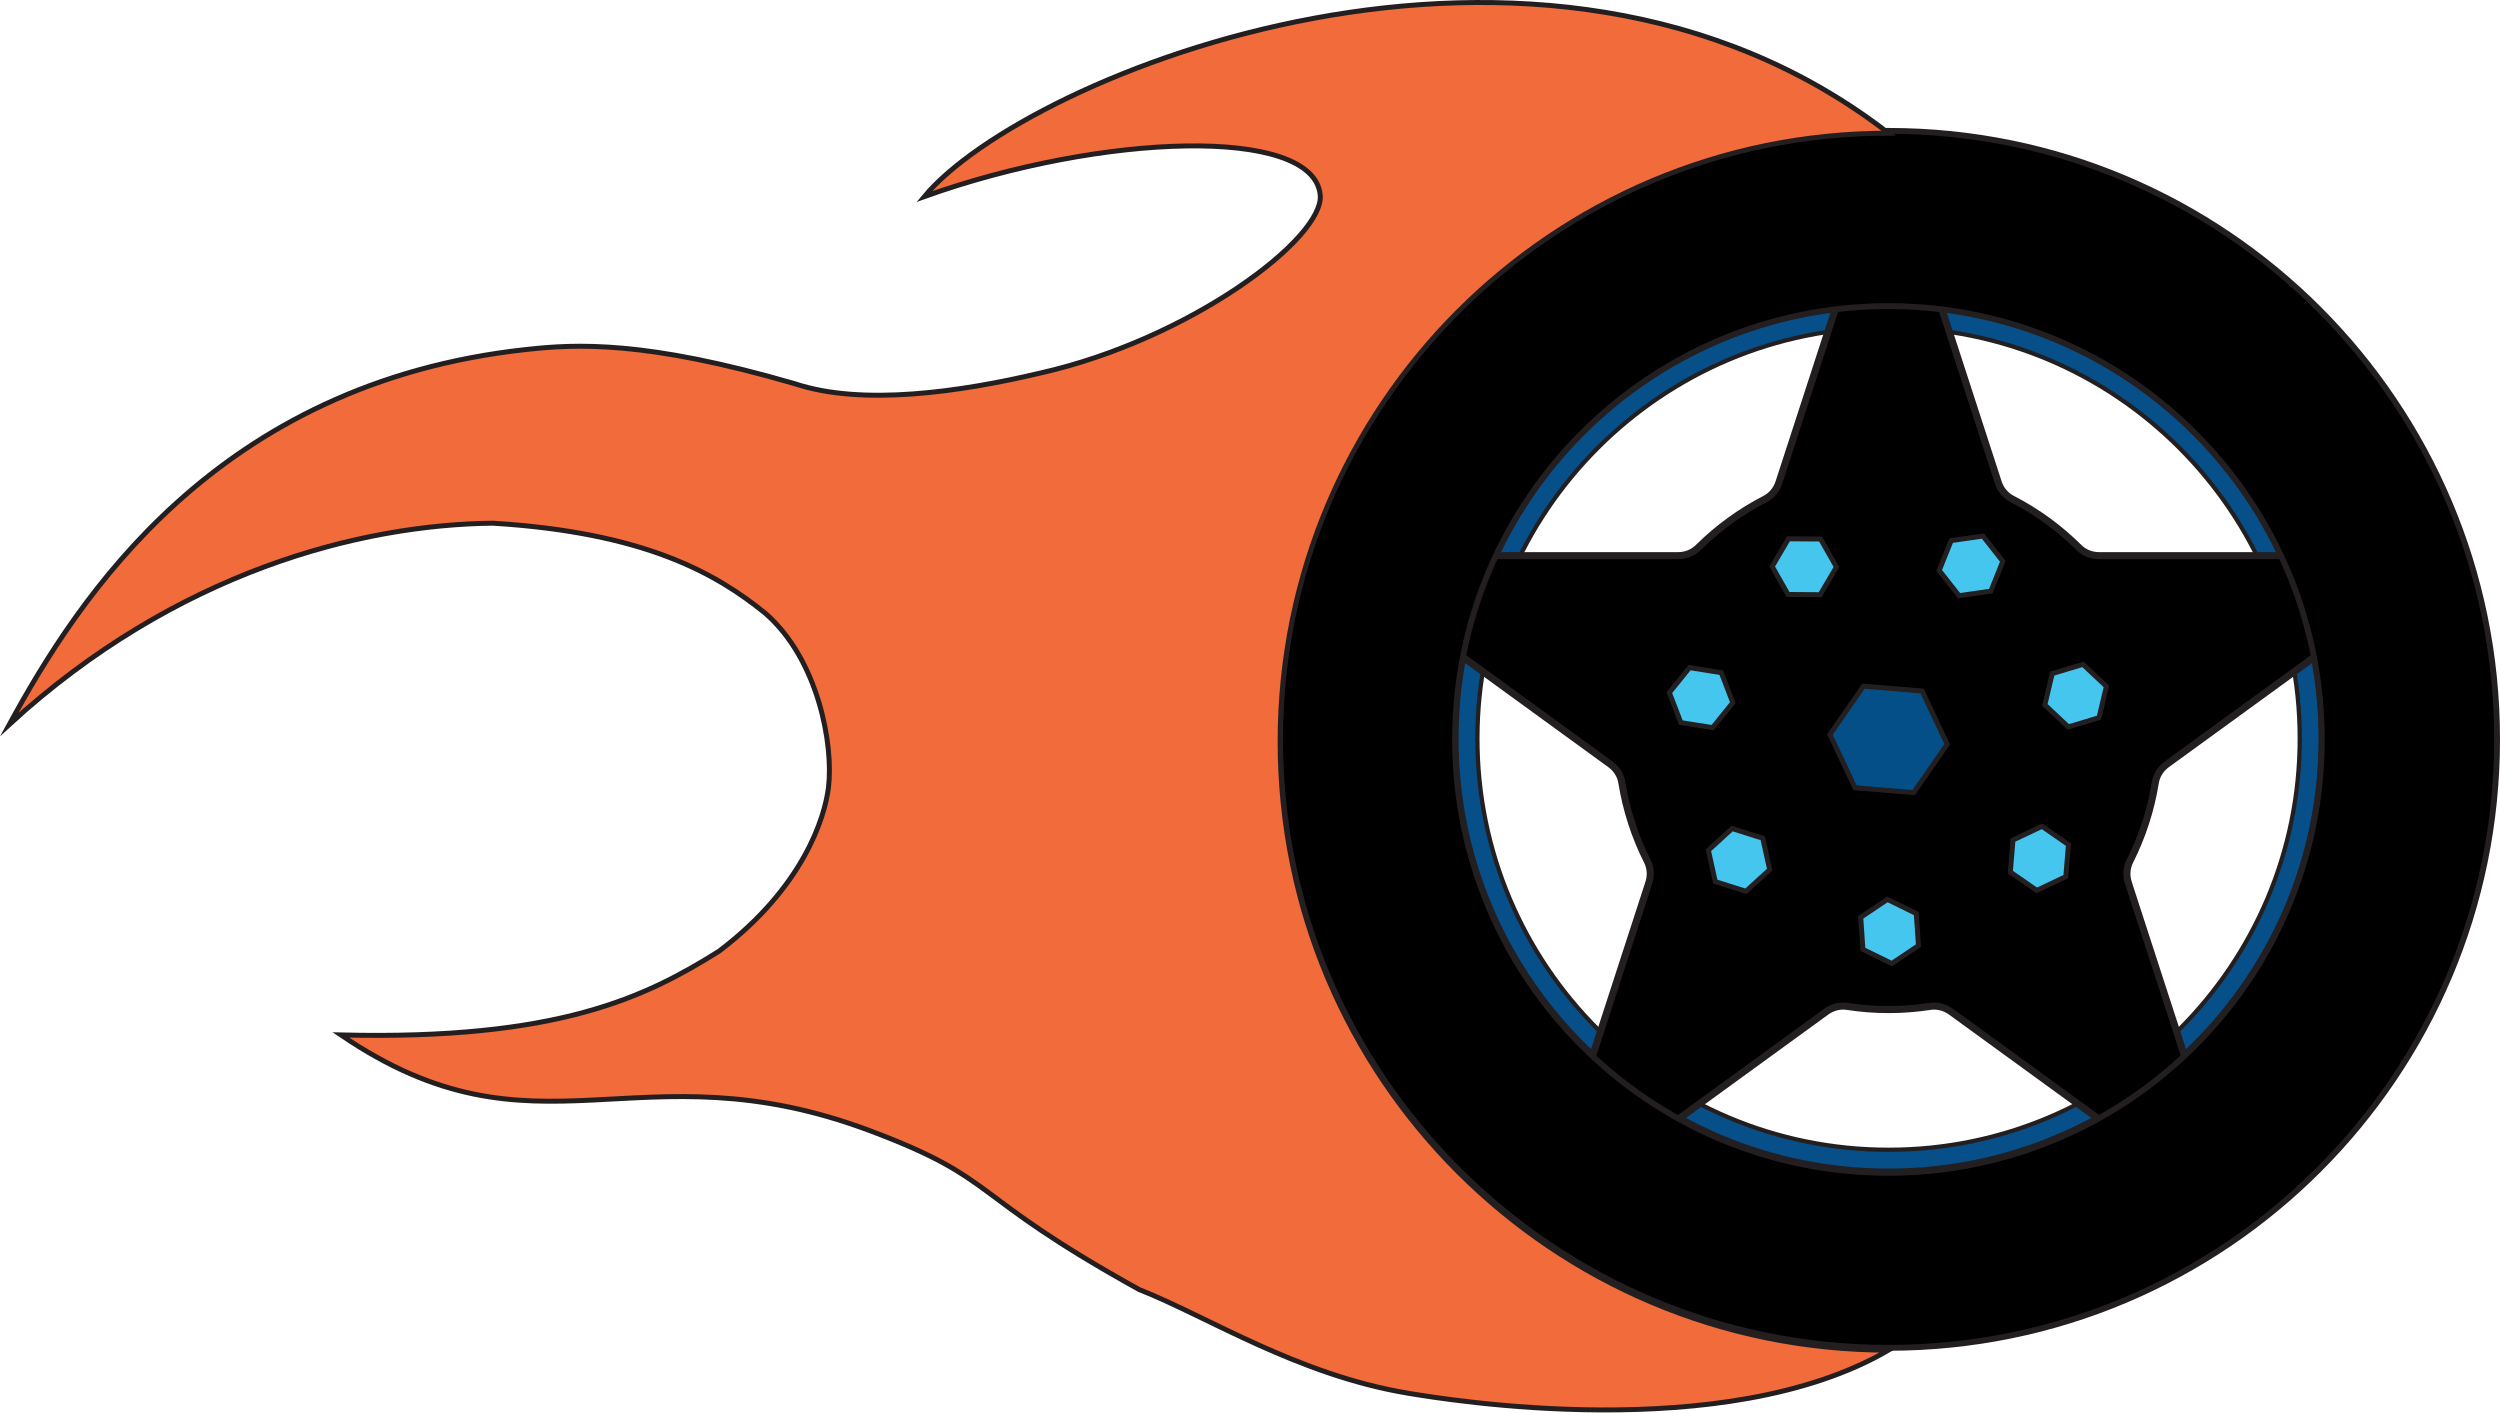
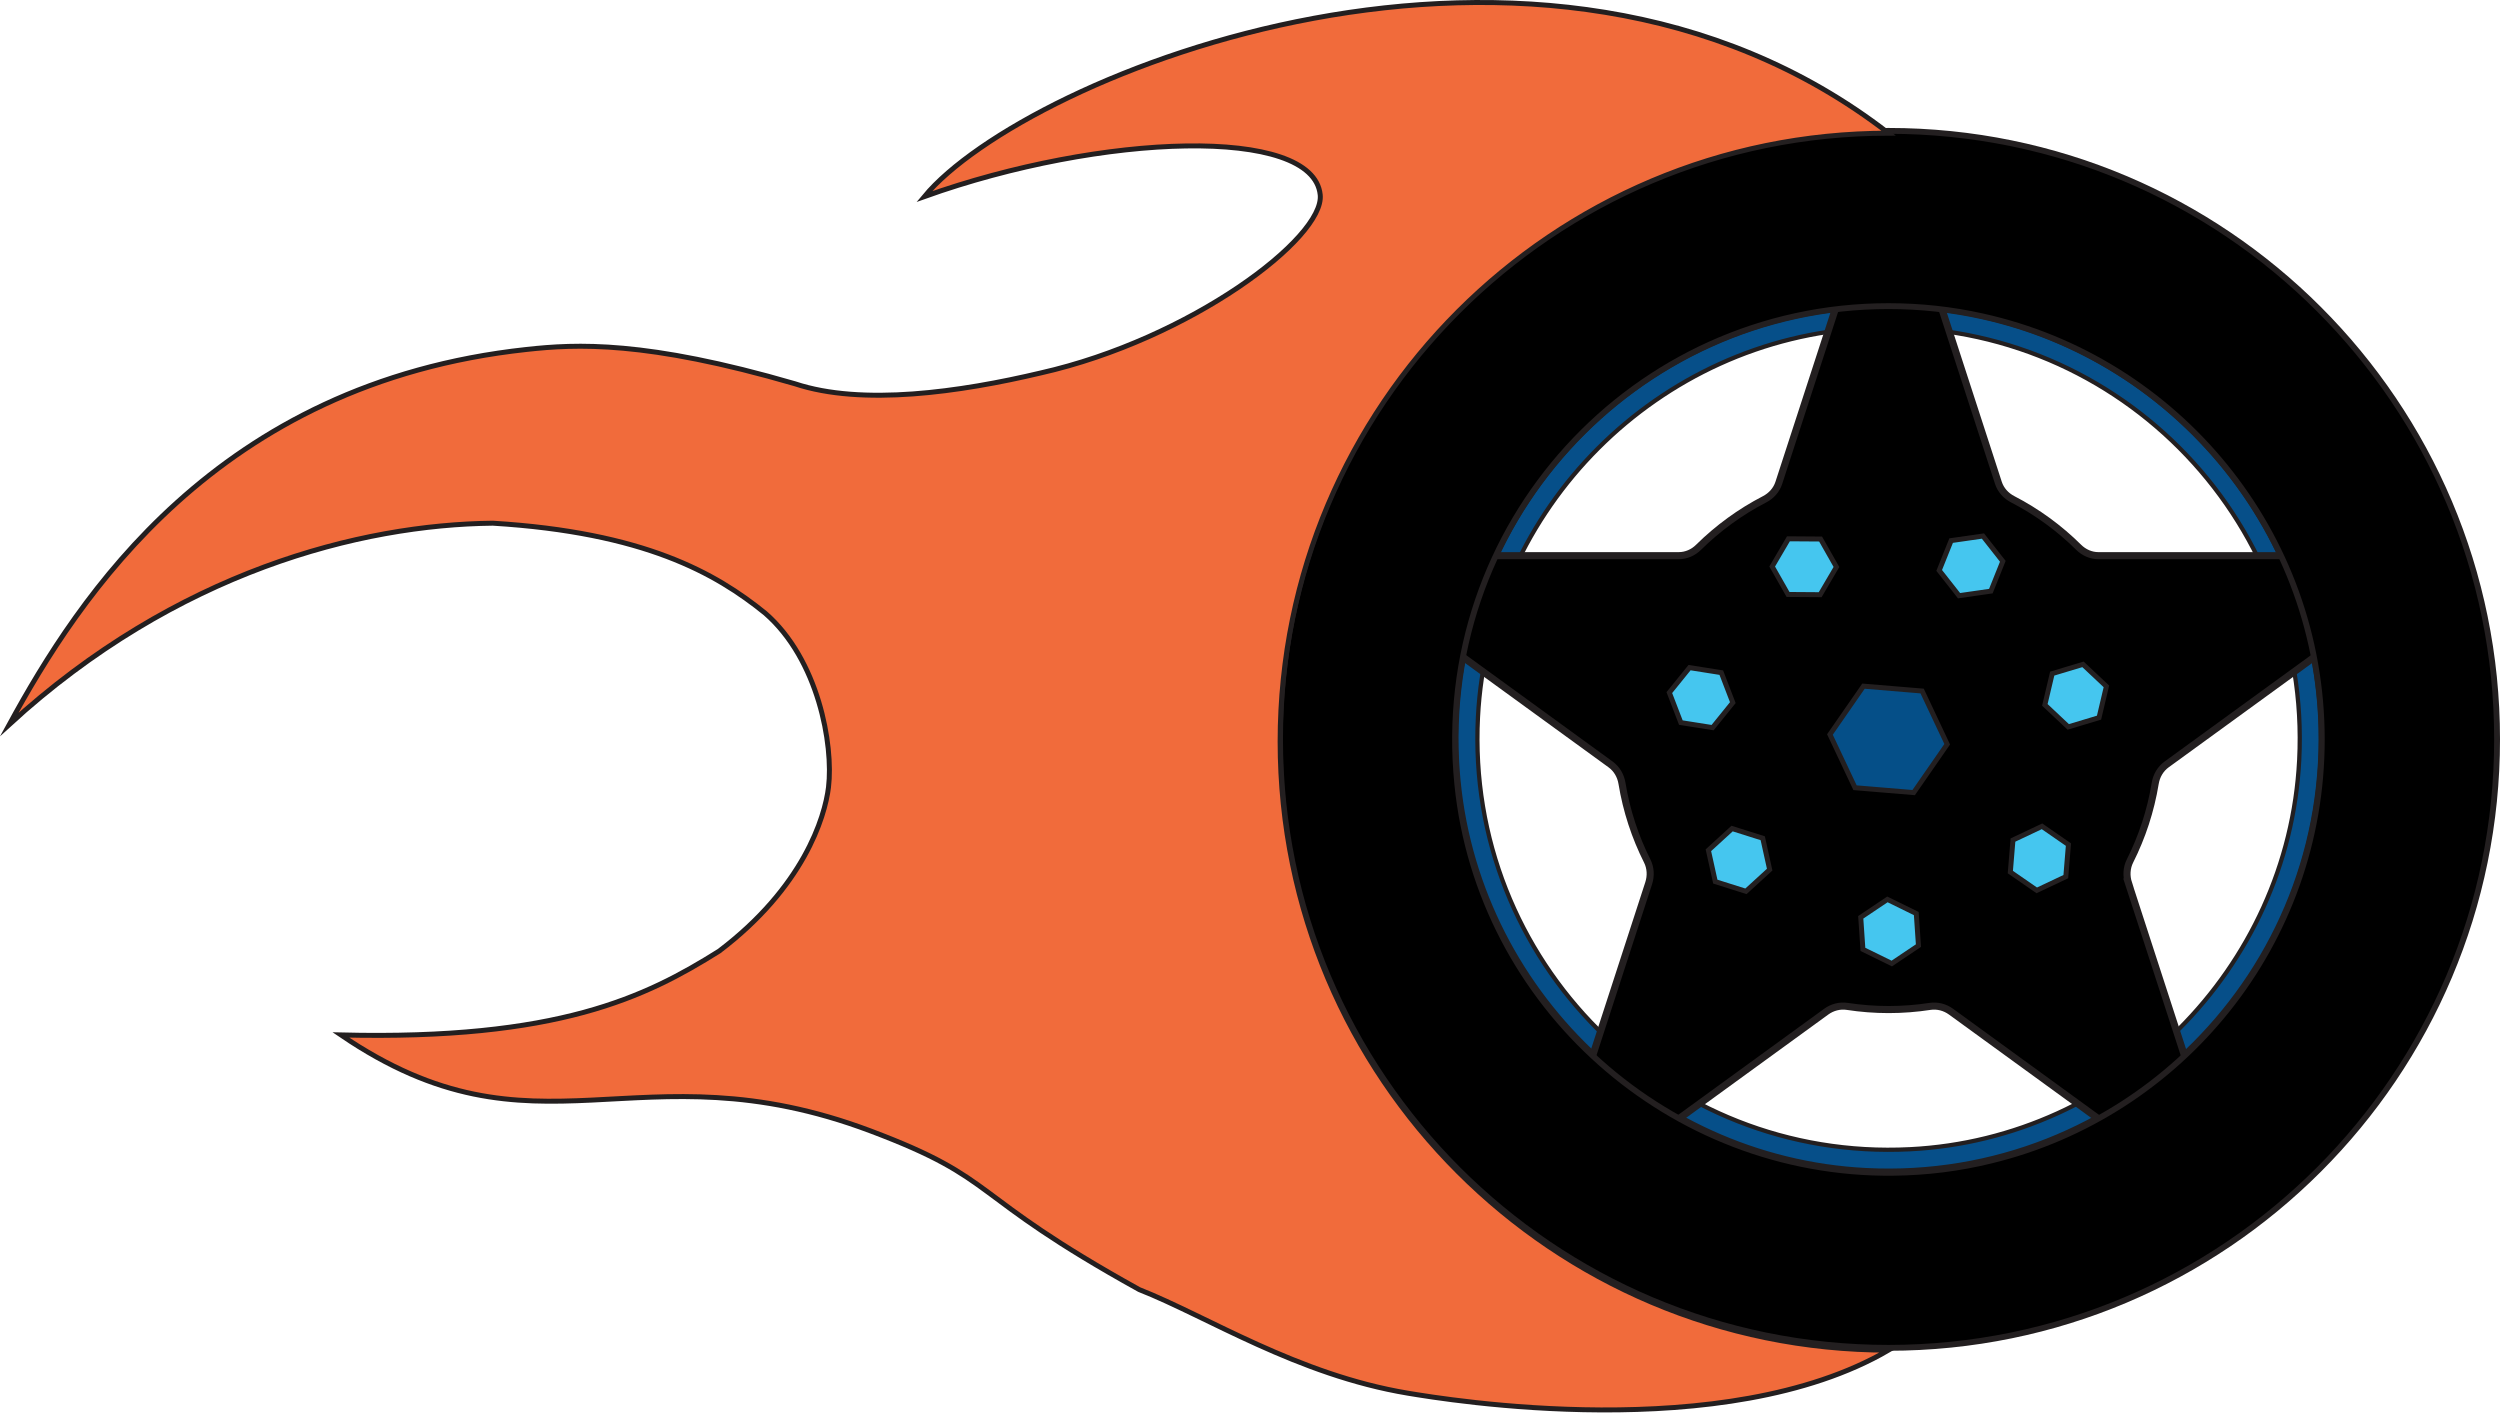
<svg xmlns="http://www.w3.org/2000/svg" id="Layer_2" data-name="Layer 2" viewBox="0 0 286.914 162.098">
  <defs>
    <style>
      .cls-1 {
        fill: #45c6ef;
      }

      .cls-1, .cls-2, .cls-3, .cls-4, .cls-5, .cls-6, .cls-7 {
        stroke: #231f20;
        stroke-miterlimit: 10;
      }

      .cls-1, .cls-5, .cls-7 {
        stroke-width: .571px;
      }

      .cls-2 {
        stroke-width: .688px;
      }

      .cls-3 {
        stroke-width: .671px;
      }

      .cls-4 {
        stroke-width: .813px;
      }

      .cls-5 {
        fill: #f16b3b;
      }

      .cls-6 {
        fill: #064f89;
        stroke-width: .488px;
      }

      .cls-7 {
        fill: #054f88;
      }
    </style>
  </defs>
-   <g id="Layer_19" data-name="Layer 19">
-     <path class="cls-2" d="M228.822,134.396c-3.869.959-7.926,1.455-12.096,1.455-28.159,0-50.994-22.835-50.994-51.002,0-28.175,22.835-51.01,50.994-51.01,3.796,0,7.495.415,11.047,1.203,22.867,5.04,39.971,25.428,39.971,49.807,0,23.997-16.583,44.133-38.922,49.547ZM227.489,36.302c-3.463-.772-7.072-1.171-10.771-1.171-27.46,0-49.726,22.266-49.726,49.742,0,27.46,22.266,49.726,49.726,49.726,4.065,0,8.015-.48,11.795-1.414,21.778-5.284,37.947-24.916,37.947-48.311,0-23.778-16.673-43.653-38.971-48.571Z" />
-     <path class="cls-6" d="M216.74,35.171c-27.39,0-49.592,22.202-49.592,49.592s22.202,49.592,49.592,49.592c27.397,0,49.599-22.202,49.599-49.592s-22.202-49.592-49.599-49.592ZM216.747,131.955c-26.062,0-47.192-21.13-47.192-47.192s21.13-47.185,47.192-47.185,47.185,21.124,47.185,47.185-21.124,47.192-47.185,47.192Z" />
-     <path class="cls-4" d="M244.26,101.316l9.413,28.974c.997,3.068-2.515,5.619-5.125,3.723l-24.64-17.909c-.695-.505-1.56-.734-2.409-.604-1.551.238-3.138.363-4.751.363-1.613,0-3.2-.125-4.751-.363-.849-.13-1.714.099-2.409.604l-24.65,17.911c-2.61,1.896-6.121-.655-5.124-3.723l9.414-28.976c.266-.818.215-1.712-.172-2.48-1.406-2.789-2.408-5.823-2.922-9.019-.136-.848-.624-1.6-1.319-2.105l-24.655-17.917c-2.609-1.896-1.268-6.024,1.958-6.024h30.48c.859,0,1.694-.323,2.304-.928,2.244-2.225,4.828-4.111,7.666-5.571.764-.393,1.328-1.087,1.593-1.904l9.42-28.984c.997-3.068,5.337-3.067,6.334 0l9.413,28.975c.265.817.83,1.511,1.593,1.904,2.838,1.46,5.422,3.346,7.666,5.576.61.607,1.446.931,2.307.931h30.478c3.226,0,4.567,4.127,1.958,6.024l-24.655,17.917c-.695.505-1.182,1.257-1.319,2.105-.514,3.196-1.516,6.23-2.922,9.019-.387.768-.438,1.662-.172,2.48Z" />
-     <g>
-       <polygon class="cls-1" points="216.611 103.22 219.923 104.844 220.172 108.524 217.11 110.58 213.799 108.956 213.549 105.276 216.611 103.22" />
-       <polygon class="cls-1" points="202.302 96.201 203.097 99.803 200.375 102.292 196.859 101.18 196.064 97.579 198.785 95.089 202.302 96.201" />
-       <polygon class="cls-1" points="198.868 80.638 196.548 83.506 192.905 82.93 191.582 79.487 193.902 76.62 197.545 77.196 198.868 80.638" />
-       <polygon class="cls-1" points="208.894 68.25 205.206 68.224 203.385 65.017 205.251 61.836 208.94 61.862 210.761 65.069 208.894 68.25" />
-       <polygon class="cls-1" points="224.831 68.365 222.552 65.465 223.924 62.042 227.575 61.518 229.854 64.418 228.482 67.841 224.831 68.365" />
-       <polygon class="cls-1" points="234.678 80.897 235.524 77.307 239.056 76.245 241.742 78.772 240.896 82.362 237.364 83.424 234.678 80.897" />
-       <polygon class="cls-1" points="231.019 96.408 234.353 94.832 237.386 96.931 237.084 100.607 233.75 102.183 230.717 100.084 231.019 96.408" />
+   <g id="logo">
+     <g id="wheel">
+       <path class="cls-2" d="M228.822,134.396c-3.725.924-7.624,1.418-11.631,1.453-27.885.247-51.083-22.42-51.454-50.304-.38-28.494,22.598-51.706,50.989-51.706,3.796,0,7.495.415,11.047,1.203,22.867,5.04,39.971,25.428,39.971,49.807,0,23.997-16.583,44.133-38.922,49.547ZM227.489,36.302c-3.463-.772-7.072-1.171-10.771-1.171-29.15,0-52.447,25.091-49.469,54.871,2.541,25.41,24.458,44.855,49.994,44.594,3.88-.04,7.653-.517,11.27-1.412,21.778-5.284,37.947-24.916,37.947-48.311,0-23.778-16.673-43.653-38.971-48.571Z" />
+       <path class="cls-6" d="M219.336,35.237c-29.44-1.5-53.622,22.681-52.122,52.121,1.284,25.198,21.767,45.666,46.966,46.932,29.424,1.478,53.581-22.685,52.093-52.104-1.274-25.195-21.743-45.665-46.937-46.949ZM219.206,131.893c-28.002,1.421-51.009-21.586-49.588-49.588,1.216-23.973,20.698-43.448,44.671-44.664,28.003-1.421,51.003,21.579,49.582,49.582-1.216,23.973-20.691,43.454-44.664,44.671Z" />
+       <path class="cls-4" d="M244.277,101.367l9.396,28.922c.997,3.068-2.515,5.619-5.125,3.723l-24.64-17.909c-.695-.505-1.56-.734-2.409-.604-1.551.238-3.138.363-4.751.363-1.613,0-3.2-.125-4.751-.363-.849-.13-1.714.099-2.409.604l-24.65,17.911c-2.61,1.896-6.121-.655-5.124-3.723l9.397-28.924c.274-.842.231-1.765-.167-2.556-1.387-2.757-2.379-5.754-2.896-8.909-.142-.867-.594-1.654-1.305-2.17l-24.683-17.937c-2.609-1.896-1.268-6.024,1.958-6.024h30.548c.855,0,1.661-.36,2.27-.961,2.221-2.196,4.774-4.06,7.576-5.508.768-.397,1.366-1.059,1.634-1.882l9.437-29.035c.997-3.068,5.337-3.067,6.334 0l9.43,29.027c.267.823.865,1.485,1.634,1.882,2.801,1.448,5.355,3.313,7.576,5.514.608.603,1.415.964,2.271.964h30.546c3.226,0,4.567,4.127,1.958,6.024l-24.683,17.937c-.711.517-1.163,1.303-1.305,2.17-.517,3.155-1.509,6.152-2.896,8.909-.398.791-.441,1.714-.167,2.556Z" />
+       <g>
+         <polygon class="cls-1" points="216.611 103.22 219.923 104.844 220.172 108.524 217.11 110.58 213.799 108.956 213.549 105.276 216.611 103.22" />
+         <polygon class="cls-1" points="202.302 96.201 203.097 99.803 200.375 102.292 196.859 101.18 196.064 97.579 198.785 95.089 202.302 96.201" />
+         <polygon class="cls-1" points="198.868 80.638 196.548 83.506 192.905 82.93 191.582 79.487 193.902 76.62 197.545 77.196 198.868 80.638" />
+         <polygon class="cls-1" points="208.894 68.25 205.206 68.224 203.385 65.017 205.251 61.836 208.94 61.862 210.761 65.069 208.894 68.25" />
+         <polygon class="cls-1" points="224.831 68.365 222.552 65.465 223.924 62.042 227.575 61.518 229.854 64.418 228.482 67.841 224.831 68.365" />
+         <polygon class="cls-1" points="234.678 80.897 235.524 77.307 239.056 76.245 241.742 78.772 240.896 82.362 237.364 83.424 234.678 80.897" />
+         <polygon class="cls-1" points="231.019 96.408 234.353 94.832 237.386 96.931 237.084 100.607 233.75 102.183 230.717 100.084 231.019 96.408" />
+       </g>
+       <polygon class="cls-7" points="219.624 90.962 212.894 90.403 210.014 84.295 213.863 78.747 220.593 79.306 223.473 85.414 219.624 90.962" />
+       <path class="cls-3" d="M216.742,15.02h-.008c-38.564,0-69.829,31.264-69.829,69.829,0,38.573,31.264,69.837,69.829,69.837h.008c38.581-.008,69.837-31.264,69.837-69.837,0-38.564-31.256-69.821-69.837-69.829ZM228.513,133.185c-3.617.894-7.39,1.372-11.27,1.412-25.536.26-47.453-19.184-49.994-44.594-2.978-29.78,20.318-54.871,49.469-54.871,3.699,0,7.308.398,10.771,1.171,22.298,4.918,38.971,24.794,38.971,48.571,0,23.395-16.169,43.027-37.947,48.311Z" />
    </g>
-     <polygon class="cls-7" points="219.624 90.962 212.894 90.403 210.014 84.295 213.863 78.747 220.593 79.306 223.473 85.414 219.624 90.962" />
-     <path class="cls-3" d="M216.742,15.02h-.008c-38.564,0-69.829,31.264-69.829,69.829,0,38.573,31.264,69.837,69.829,69.837h.008c38.581-.008,69.837-31.264,69.837-69.837,0-38.564-31.256-69.821-69.837-69.829ZM228.513,133.185c-3.78.935-7.731,1.414-11.795,1.414-27.46,0-49.726-22.266-49.726-49.726,0-27.476,22.266-49.742,49.726-49.742,3.699,0,7.308.398,10.771,1.171,22.298,4.918,38.971,24.794,38.971,48.571,0,23.395-16.169,43.027-37.947,48.311Z" />
-     <path class="cls-5" d="M216.743,154.951c-18.835,10.982-50.791,5.666-55.148,4.942-12.706-2.114-23.046-8.82-30.85-11.893-20.079-11.121-15.844-12.559-30.817-18.201-26.883-10.129-38.239,4.349-60.806-11.023,24.915.61,34.978-4.325,43.408-9.62,9.674-7.326,12.13-15.328,12.553-18.799.585-4.902-1.171-14.681-7.251-19.973-5.707-4.634-13.917-9.275-31.273-10.34-15.155.168-36.293,5.52-55.489,23.095,7.91-14.502,23.721-39.166,59.367-43.035,5.666-.618,13.627-1.061,30.795,3.939,7.718,2.573,18.96.953,28.202-1.239,17.177-3.886,32.585-15.495,32.081-20.446-.805-7.95-25.103-7.072-45.433.203,11.56-13.95,70.747-38.19,110.661-7.276-38.564,0-69.829,31.264-69.829,69.829,0,38.573,31.264,69.837,69.829,69.837Z" />
+     <path id="fire" class="cls-5" d="M216.743,154.951c-18.835,10.982-50.791,5.666-55.148,4.942-12.706-2.114-23.046-8.82-30.85-11.893-20.079-11.121-15.844-12.559-30.817-18.201-26.883-10.129-38.239,4.349-60.806-11.023,24.915.61,34.978-4.325,43.408-9.62,9.674-7.326,12.13-15.328,12.553-18.799.585-4.902-1.171-14.681-7.251-19.973-5.707-4.634-13.917-9.275-31.273-10.34-15.155.168-36.293,5.52-55.489,23.095,7.91-14.502,23.721-39.166,59.367-43.035,5.666-.618,13.627-1.061,30.795,3.939,7.718,2.573,18.96.953,28.202-1.239,17.177-3.886,32.585-15.495,32.081-20.446-.805-7.95-25.103-7.072-45.433.203,11.56-13.95,70.747-38.19,110.661-7.276-38.564,0-69.829,31.264-69.829,69.829,0,38.573,31.264,69.837,69.829,69.837Z" />
  </g>
</svg>
